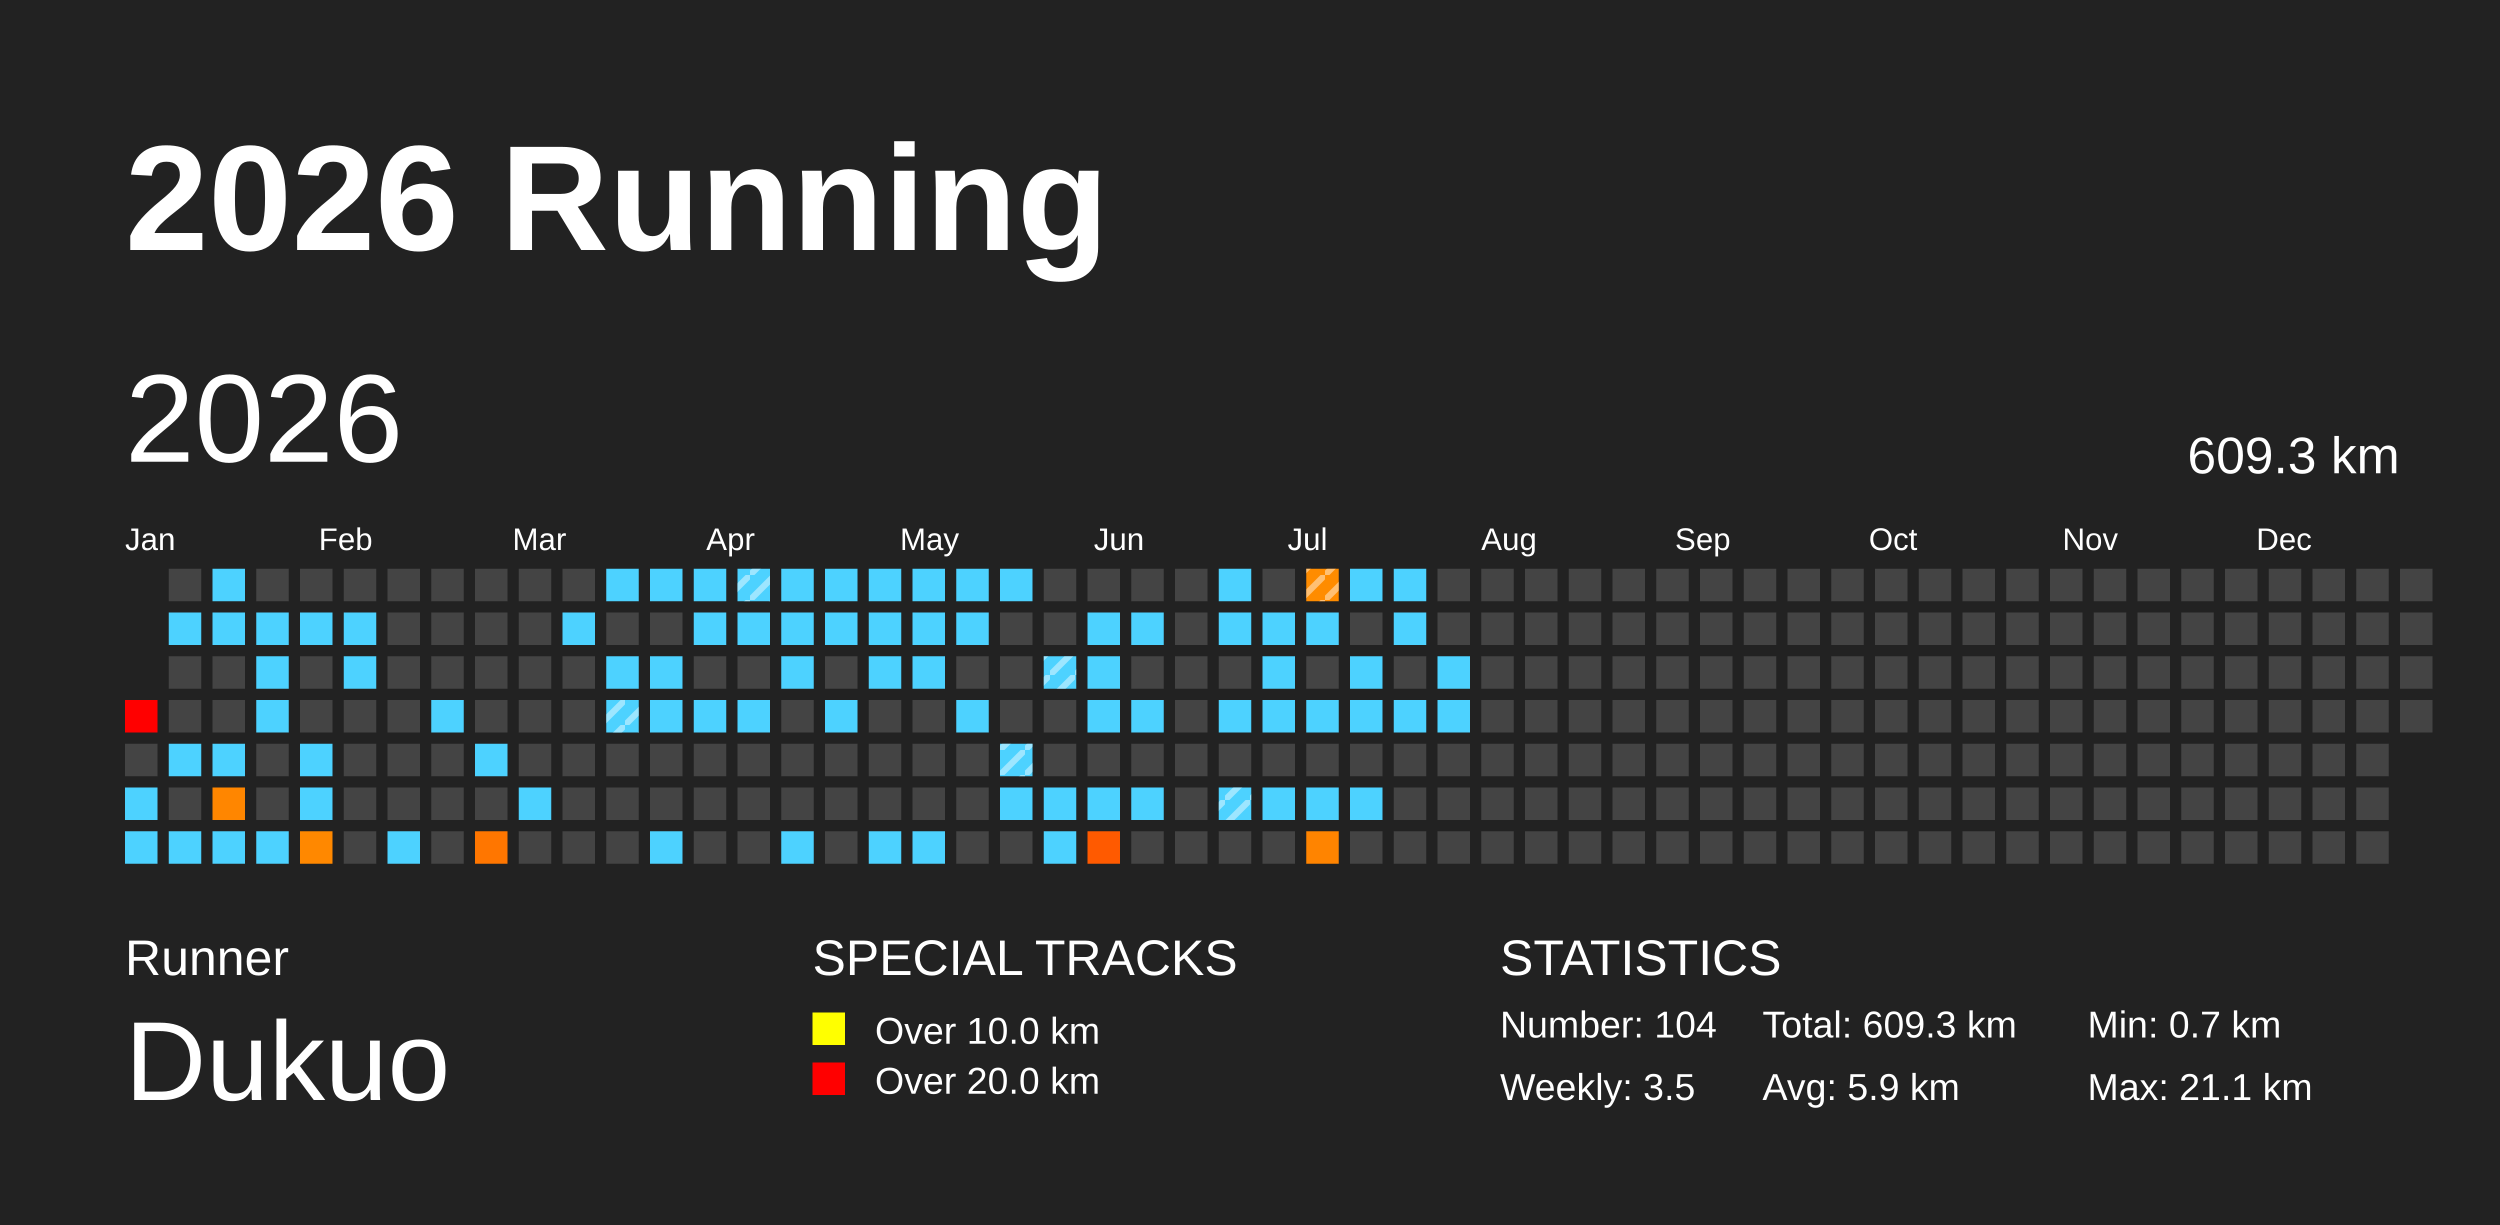
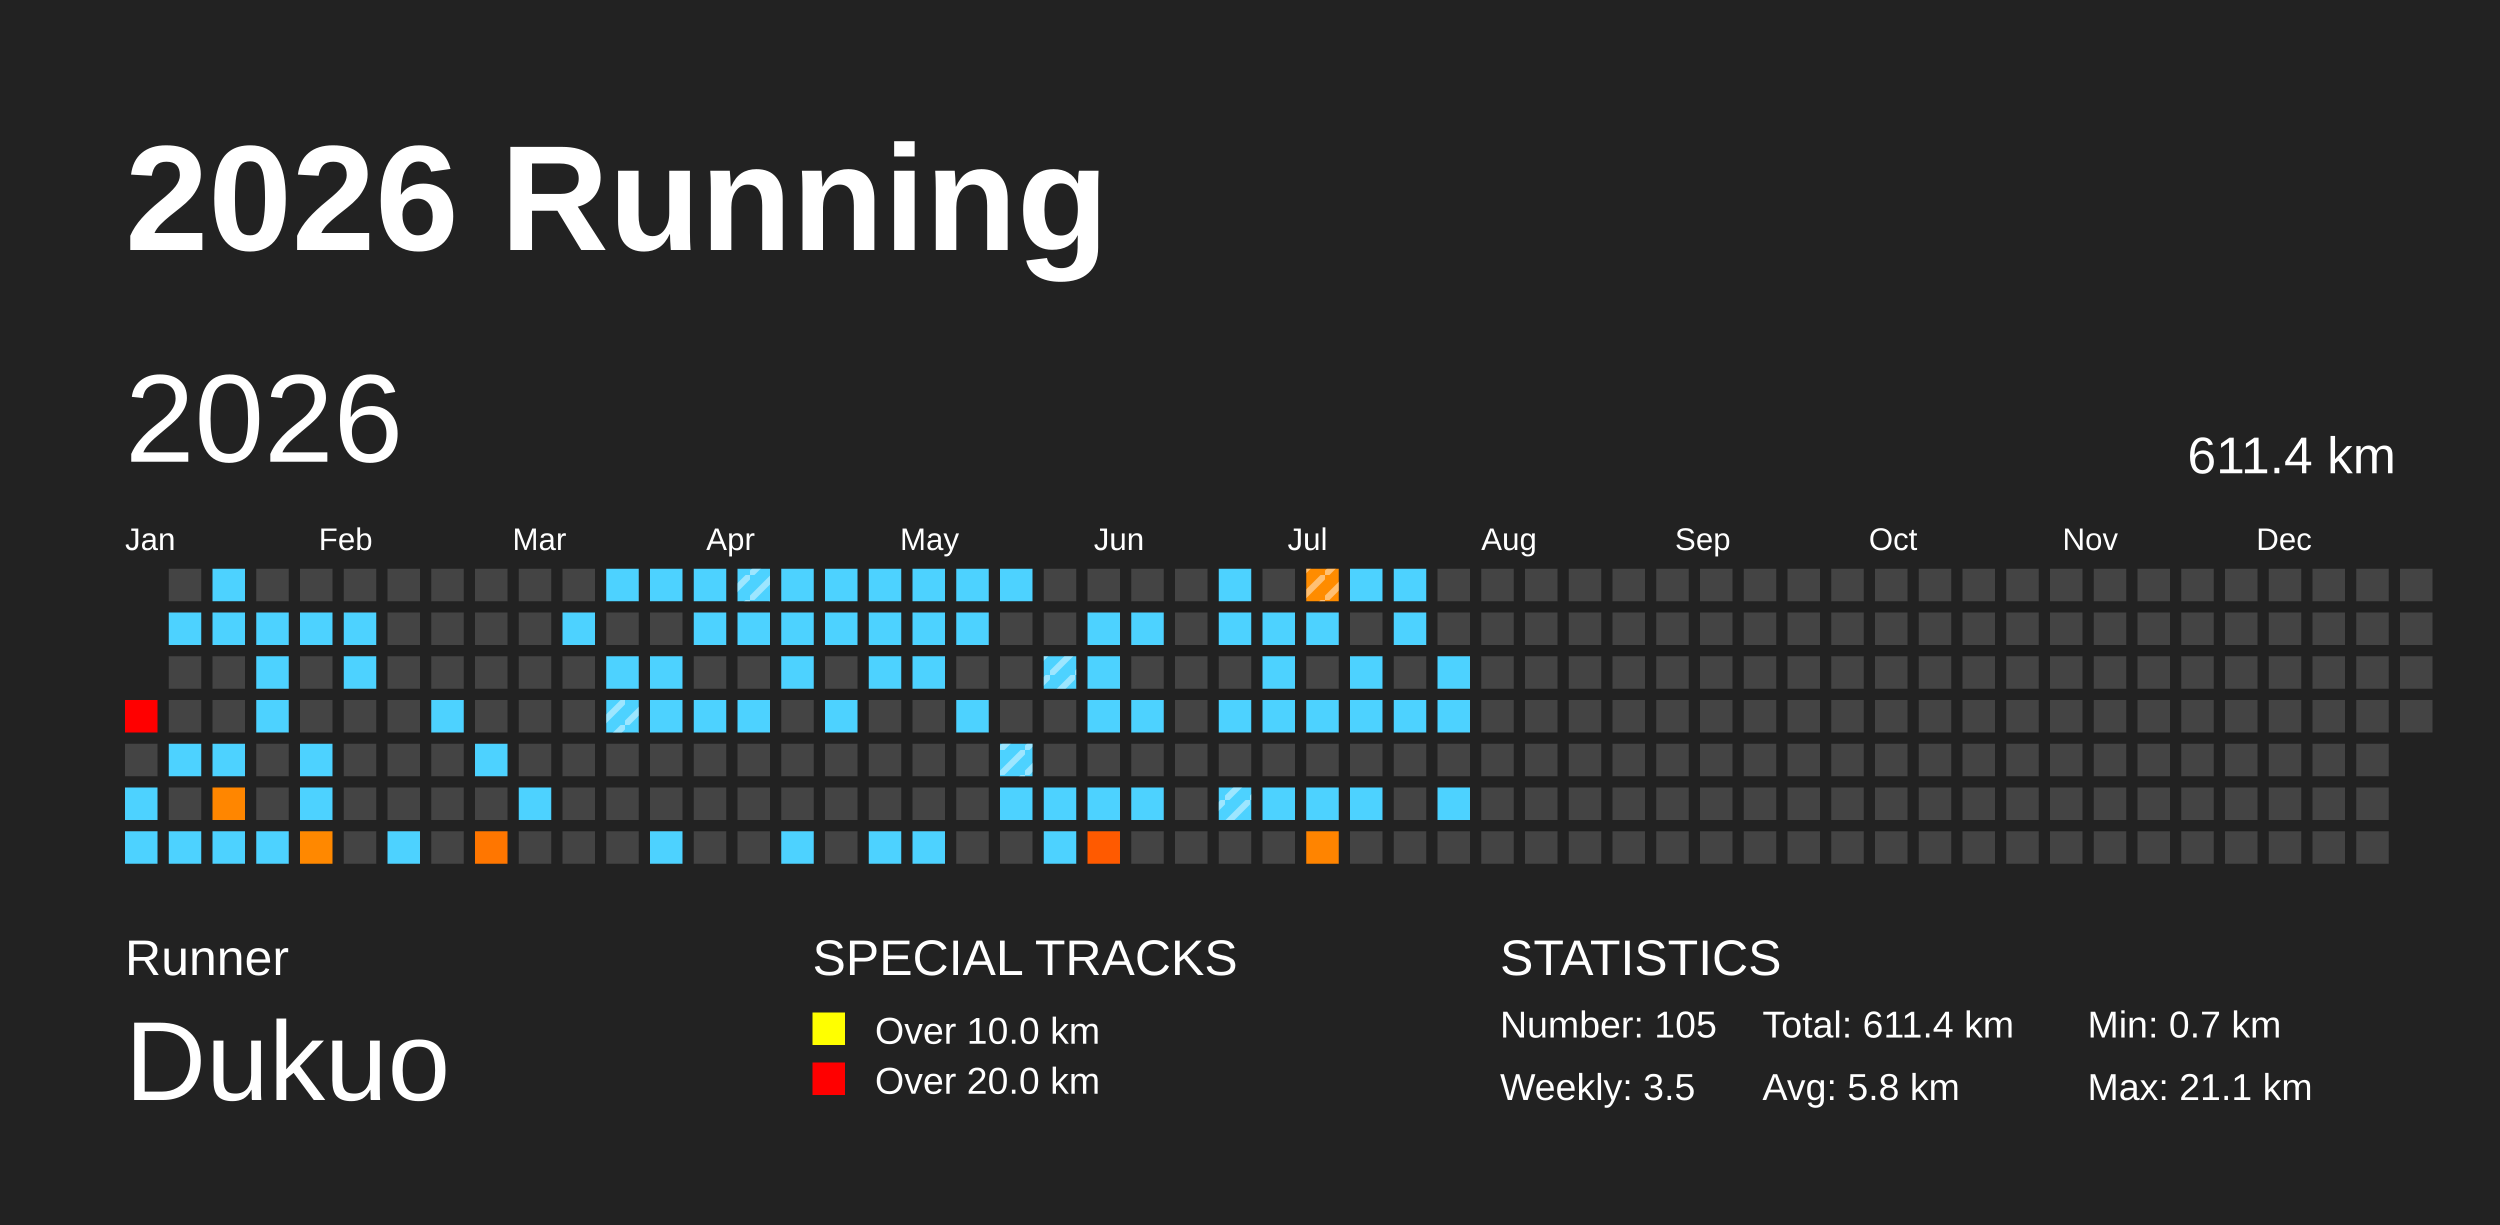
<svg xmlns="http://www.w3.org/2000/svg" baseProfile="full" height="98mm" version="1.1" viewBox="0,0,200,98" width="200mm">
  <defs>
    <pattern height="2" id="indoor-stripe" patternUnits="userSpaceOnUse" width="2">
      <line stroke="white" stroke-opacity="0.45" stroke-width="0.5" x1="0" x2="2" y1="2" y2="0" />
    </pattern>
  </defs>
  <rect fill="#222222" height="98" width="200" x="0" y="0" />
  <text fill="#FFFFFF" style="font-size:12px; font-family:Arial; font-weight:bold;" x="10" y="20">2026 Running</text>
  <text fill="#FFFFFF" style="font-size:4px; font-family:Arial" x="10" y="78">Runner</text>
  <text fill="#FFFFFF" style="font-size:9px; font-family:Arial" x="10" y="88">Dukuo</text>
  <text fill="#FFFFFF" style="font-size:4px; font-family:Arial" x="65" y="78">SPECIAL TRACKS</text>
  <rect fill="yellow" height="2.6" width="2.6" x="65" y="81" />
  <text fill="#FFFFFF" style="font-size:3px; font-family:Arial" x="70" y="83.5">Over 10.0 km</text>
  <rect fill="red" height="2.6" width="2.6" x="65" y="85" />
  <text fill="#FFFFFF" style="font-size:3px; font-family:Arial" x="70" y="87.5">Over 20.0 km</text>
  <text fill="#FFFFFF" style="font-size:4px; font-family:Arial" x="120" y="78">STATISTICS</text>
-   <text fill="#FFFFFF" style="font-size:3px; font-family:Arial" x="120" y="83">Number: 104</text>
+   <text fill="#FFFFFF" style="font-size:3px; font-family:Arial" x="120" y="83">Number: 105</text>
  <text fill="#FFFFFF" style="font-size:3px; font-family:Arial" x="120" y="88">Weekly: 3.5</text>
-   <text fill="#FFFFFF" style="font-size:3px; font-family:Arial" x="141" y="83">Total: 609.3 km</text>
-   <text fill="#FFFFFF" style="font-size:3px; font-family:Arial" x="141" y="88">Avg: 5.9 km</text>
+   <text fill="#FFFFFF" style="font-size:3px; font-family:Arial" x="141" y="83">Total: 611.4 km</text>
+   <text fill="#FFFFFF" style="font-size:3px; font-family:Arial" x="141" y="88">Avg: 5.8 km</text>
  <text fill="#FFFFFF" style="font-size:3px; font-family:Arial" x="167" y="83">Min: 0.7 km</text>
  <text fill="#FFFFFF" style="font-size:3px; font-family:Arial" x="167" y="88">Max: 21.1 km</text>
  <text dominant-baseline="hanging" fill="#FFFFFF" style="font-size:10.0px; font-family:Arial;" x="10" y="30">2026</text>
-   <text dominant-baseline="hanging" fill="#FFFFFF" style="font-size:4.125px; font-family:Arial;" x="175" y="35">609.3 km</text>
+   <text dominant-baseline="hanging" fill="#FFFFFF" style="font-size:4.125px; font-family:Arial;" x="175" y="35">611.4 km</text>
  <text fill="#FFFFFF" style="font-size:2.5px; font-family:Arial" x="10.0" y="44">Jan</text>
  <text fill="#FFFFFF" style="font-size:2.5px; font-family:Arial" x="25.5" y="44">Feb</text>
  <text fill="#FFFFFF" style="font-size:2.5px; font-family:Arial" x="41.0" y="44">Mar</text>
  <text fill="#FFFFFF" style="font-size:2.5px; font-family:Arial" x="56.5" y="44">Apr</text>
  <text fill="#FFFFFF" style="font-size:2.5px; font-family:Arial" x="72.0" y="44">May</text>
  <text fill="#FFFFFF" style="font-size:2.5px; font-family:Arial" x="87.5" y="44">Jun</text>
  <text fill="#FFFFFF" style="font-size:2.5px; font-family:Arial" x="103.0" y="44">Jul</text>
  <text fill="#FFFFFF" style="font-size:2.5px; font-family:Arial" x="118.5" y="44">Aug</text>
  <text fill="#FFFFFF" style="font-size:2.5px; font-family:Arial" x="134.0" y="44">Sep</text>
  <text fill="#FFFFFF" style="font-size:2.5px; font-family:Arial" x="149.5" y="44">Oct</text>
  <text fill="#FFFFFF" style="font-size:2.5px; font-family:Arial" x="165.0" y="44">Nov</text>
  <text fill="#FFFFFF" style="font-size:2.5px; font-family:Arial" x="180.5" y="44">Dec</text>
  <rect fill="red" height="2.6" width="2.6" x="10.0" y="56.0" />
  <rect fill="#444444" height="2.6" width="2.6" x="10.0" y="59.5" />
  <rect fill="#4dd2ff" height="2.6" width="2.6" x="10.0" y="63.0" />
  <rect fill="#4dd2ff" height="2.6" width="2.6" x="10.0" y="66.5" />
  <rect fill="#444444" height="2.6" width="2.6" x="13.5" y="45.5" />
  <rect fill="#4dd2ff" height="2.6" width="2.6" x="13.5" y="49.0" />
  <rect fill="#444444" height="2.6" width="2.6" x="13.5" y="52.5" />
  <rect fill="#444444" height="2.6" width="2.6" x="13.5" y="56.0" />
  <rect fill="#4dd2ff" height="2.6" width="2.6" x="13.5" y="59.5" />
  <rect fill="#444444" height="2.6" width="2.6" x="13.5" y="63.0" />
  <rect fill="#4dd2ff" height="2.6" width="2.6" x="13.5" y="66.5" />
  <rect fill="#4dd2ff" height="2.6" width="2.6" x="17.0" y="45.5" />
  <rect fill="#4dd2ff" height="2.6" width="2.6" x="17.0" y="49.0" />
  <rect fill="#444444" height="2.6" width="2.6" x="17.0" y="52.5" />
  <rect fill="#444444" height="2.6" width="2.6" x="17.0" y="56.0" />
  <rect fill="#4dd2ff" height="2.6" width="2.6" x="17.0" y="59.5" />
  <rect fill="#ff8600" height="2.6" width="2.6" x="17.0" y="63.0" />
  <rect fill="#4dd2ff" height="2.6" width="2.6" x="17.0" y="66.5" />
  <rect fill="#444444" height="2.6" width="2.6" x="20.5" y="45.5" />
  <rect fill="#4dd2ff" height="2.6" width="2.6" x="20.5" y="49.0" />
  <rect fill="#4dd2ff" height="2.6" width="2.6" x="20.5" y="52.5" />
  <rect fill="#4dd2ff" height="2.6" width="2.6" x="20.5" y="56.0" />
  <rect fill="#444444" height="2.6" width="2.6" x="20.5" y="59.5" />
  <rect fill="#444444" height="2.6" width="2.6" x="20.5" y="63.0" />
  <rect fill="#4dd2ff" height="2.6" width="2.6" x="20.5" y="66.5" />
  <rect fill="#444444" height="2.6" width="2.6" x="24.0" y="45.5" />
  <rect fill="#4dd2ff" height="2.6" width="2.6" x="24.0" y="49.0" />
  <rect fill="#444444" height="2.6" width="2.6" x="24.0" y="52.5" />
  <rect fill="#444444" height="2.6" width="2.6" x="24.0" y="56.0" />
  <rect fill="#4dd2ff" height="2.6" width="2.6" x="24.0" y="59.5" />
  <rect fill="#4dd2ff" height="2.6" width="2.6" x="24.0" y="63.0" />
  <rect fill="#ff8800" height="2.6" width="2.6" x="24.0" y="66.5" />
  <rect fill="#444444" height="2.6" width="2.6" x="27.5" y="45.5" />
  <rect fill="#4dd2ff" height="2.6" width="2.6" x="27.5" y="49.0" />
  <rect fill="#4dd2ff" height="2.6" width="2.6" x="27.5" y="52.5" />
  <rect fill="#444444" height="2.6" width="2.6" x="27.5" y="56.0" />
  <rect fill="#444444" height="2.6" width="2.6" x="27.5" y="59.5" />
  <rect fill="#444444" height="2.6" width="2.6" x="27.5" y="63.0" />
  <rect fill="#444444" height="2.6" width="2.6" x="27.5" y="66.5" />
  <rect fill="#444444" height="2.6" width="2.6" x="31.0" y="45.5" />
  <rect fill="#444444" height="2.6" width="2.6" x="31.0" y="49.0" />
  <rect fill="#444444" height="2.6" width="2.6" x="31.0" y="52.5" />
  <rect fill="#444444" height="2.6" width="2.6" x="31.0" y="56.0" />
  <rect fill="#444444" height="2.6" width="2.6" x="31.0" y="59.5" />
  <rect fill="#444444" height="2.6" width="2.6" x="31.0" y="63.0" />
  <rect fill="#4dd2ff" height="2.6" width="2.6" x="31.0" y="66.5" />
  <rect fill="#444444" height="2.6" width="2.6" x="34.5" y="45.5" />
  <rect fill="#444444" height="2.6" width="2.6" x="34.5" y="49.0" />
  <rect fill="#444444" height="2.6" width="2.6" x="34.5" y="52.5" />
  <rect fill="#4dd2ff" height="2.6" width="2.6" x="34.5" y="56.0" />
  <rect fill="#444444" height="2.6" width="2.6" x="34.5" y="59.5" />
  <rect fill="#444444" height="2.6" width="2.6" x="34.5" y="63.0" />
  <rect fill="#444444" height="2.6" width="2.6" x="34.5" y="66.5" />
  <rect fill="#444444" height="2.6" width="2.6" x="38.0" y="45.5" />
  <rect fill="#444444" height="2.6" width="2.6" x="38.0" y="49.0" />
  <rect fill="#444444" height="2.6" width="2.6" x="38.0" y="52.5" />
  <rect fill="#444444" height="2.6" width="2.6" x="38.0" y="56.0" />
  <rect fill="#4dd2ff" height="2.6" width="2.6" x="38.0" y="59.5" />
  <rect fill="#444444" height="2.6" width="2.6" x="38.0" y="63.0" />
  <rect fill="#ff7600" height="2.6" width="2.6" x="38.0" y="66.5" />
  <rect fill="#444444" height="2.6" width="2.6" x="41.5" y="45.5" />
  <rect fill="#444444" height="2.6" width="2.6" x="41.5" y="49.0" />
  <rect fill="#444444" height="2.6" width="2.6" x="41.5" y="52.5" />
  <rect fill="#444444" height="2.6" width="2.6" x="41.5" y="56.0" />
  <rect fill="#444444" height="2.6" width="2.6" x="41.5" y="59.5" />
  <rect fill="#4dd2ff" height="2.6" width="2.6" x="41.5" y="63.0" />
  <rect fill="#444444" height="2.6" width="2.6" x="41.5" y="66.5" />
  <rect fill="#444444" height="2.6" width="2.6" x="45.0" y="45.5" />
  <rect fill="#4dd2ff" height="2.6" width="2.6" x="45.0" y="49.0" />
  <rect fill="#444444" height="2.6" width="2.6" x="45.0" y="52.5" />
  <rect fill="#444444" height="2.6" width="2.6" x="45.0" y="56.0" />
  <rect fill="#444444" height="2.6" width="2.6" x="45.0" y="59.5" />
  <rect fill="#444444" height="2.6" width="2.6" x="45.0" y="63.0" />
  <rect fill="#444444" height="2.6" width="2.6" x="45.0" y="66.5" />
  <rect fill="#4dd2ff" height="2.6" width="2.6" x="48.5" y="45.5" />
  <rect fill="#444444" height="2.6" width="2.6" x="48.5" y="49.0" />
  <rect fill="#4dd2ff" height="2.6" width="2.6" x="48.5" y="52.5" />
  <rect fill="#4dd2ff" height="2.6" width="2.6" x="48.5" y="56.0" />
  <rect fill="url(#indoor-stripe)" height="2.6" style="pointer-events: none;" width="2.6" x="48.5" y="56.0" />
  <rect fill="#444444" height="2.6" width="2.6" x="48.5" y="59.5" />
  <rect fill="#444444" height="2.6" width="2.6" x="48.5" y="63.0" />
  <rect fill="#444444" height="2.6" width="2.6" x="48.5" y="66.5" />
  <rect fill="#4dd2ff" height="2.6" width="2.6" x="52.0" y="45.5" />
  <rect fill="#444444" height="2.6" width="2.6" x="52.0" y="49.0" />
  <rect fill="#4dd2ff" height="2.6" width="2.6" x="52.0" y="52.5" />
  <rect fill="#4dd2ff" height="2.6" width="2.6" x="52.0" y="56.0" />
  <rect fill="#444444" height="2.6" width="2.6" x="52.0" y="59.5" />
  <rect fill="#444444" height="2.6" width="2.6" x="52.0" y="63.0" />
  <rect fill="#4dd2ff" height="2.6" width="2.6" x="52.0" y="66.5" />
  <rect fill="#4dd2ff" height="2.6" width="2.6" x="55.5" y="45.5" />
  <rect fill="#4dd2ff" height="2.6" width="2.6" x="55.5" y="49.0" />
  <rect fill="#444444" height="2.6" width="2.6" x="55.5" y="52.5" />
  <rect fill="#4dd2ff" height="2.6" width="2.6" x="55.5" y="56.0" />
  <rect fill="#444444" height="2.6" width="2.6" x="55.5" y="59.5" />
  <rect fill="#444444" height="2.6" width="2.6" x="55.5" y="63.0" />
  <rect fill="#444444" height="2.6" width="2.6" x="55.5" y="66.5" />
  <rect fill="#4dd2ff" height="2.6" width="2.6" x="59.0" y="45.5" />
  <rect fill="url(#indoor-stripe)" height="2.6" style="pointer-events: none;" width="2.6" x="59.0" y="45.5" />
  <rect fill="#4dd2ff" height="2.6" width="2.6" x="59.0" y="49.0" />
  <rect fill="#444444" height="2.6" width="2.6" x="59.0" y="52.5" />
  <rect fill="#4dd2ff" height="2.6" width="2.6" x="59.0" y="56.0" />
  <rect fill="#444444" height="2.6" width="2.6" x="59.0" y="59.5" />
  <rect fill="#444444" height="2.6" width="2.6" x="59.0" y="63.0" />
  <rect fill="#444444" height="2.6" width="2.6" x="59.0" y="66.5" />
  <rect fill="#4dd2ff" height="2.6" width="2.6" x="62.5" y="45.5" />
  <rect fill="#4dd2ff" height="2.6" width="2.6" x="62.5" y="49.0" />
  <rect fill="#4dd2ff" height="2.6" width="2.6" x="62.5" y="52.5" />
  <rect fill="#444444" height="2.6" width="2.6" x="62.5" y="56.0" />
  <rect fill="#444444" height="2.6" width="2.6" x="62.5" y="59.5" />
  <rect fill="#444444" height="2.6" width="2.6" x="62.5" y="63.0" />
  <rect fill="#4dd2ff" height="2.6" width="2.6" x="62.5" y="66.5" />
  <rect fill="#4dd2ff" height="2.6" width="2.6" x="66.0" y="45.5" />
  <rect fill="#4dd2ff" height="2.6" width="2.6" x="66.0" y="49.0" />
  <rect fill="#444444" height="2.6" width="2.6" x="66.0" y="52.5" />
  <rect fill="#4dd2ff" height="2.6" width="2.6" x="66.0" y="56.0" />
  <rect fill="#444444" height="2.6" width="2.6" x="66.0" y="59.5" />
  <rect fill="#444444" height="2.6" width="2.6" x="66.0" y="63.0" />
  <rect fill="#444444" height="2.6" width="2.6" x="66.0" y="66.5" />
  <rect fill="#4dd2ff" height="2.6" width="2.6" x="69.5" y="45.5" />
  <rect fill="#4dd2ff" height="2.6" width="2.6" x="69.5" y="49.0" />
  <rect fill="#4dd2ff" height="2.6" width="2.6" x="69.5" y="52.5" />
  <rect fill="#444444" height="2.6" width="2.6" x="69.5" y="56.0" />
  <rect fill="#444444" height="2.6" width="2.6" x="69.5" y="59.5" />
  <rect fill="#444444" height="2.6" width="2.6" x="69.5" y="63.0" />
  <rect fill="#4dd2ff" height="2.6" width="2.6" x="69.5" y="66.5" />
  <rect fill="#4dd2ff" height="2.6" width="2.6" x="73.0" y="45.5" />
  <rect fill="#4dd2ff" height="2.6" width="2.6" x="73.0" y="49.0" />
  <rect fill="#4dd2ff" height="2.6" width="2.6" x="73.0" y="52.5" />
  <rect fill="#444444" height="2.6" width="2.6" x="73.0" y="56.0" />
  <rect fill="#444444" height="2.6" width="2.6" x="73.0" y="59.5" />
  <rect fill="#444444" height="2.6" width="2.6" x="73.0" y="63.0" />
  <rect fill="#4dd2ff" height="2.6" width="2.6" x="73.0" y="66.5" />
  <rect fill="#4dd2ff" height="2.6" width="2.6" x="76.5" y="45.5" />
  <rect fill="#4dd2ff" height="2.6" width="2.6" x="76.5" y="49.0" />
  <rect fill="#444444" height="2.6" width="2.6" x="76.5" y="52.5" />
  <rect fill="#4dd2ff" height="2.6" width="2.6" x="76.5" y="56.0" />
  <rect fill="#444444" height="2.6" width="2.6" x="76.5" y="59.5" />
  <rect fill="#444444" height="2.6" width="2.6" x="76.5" y="63.0" />
  <rect fill="#444444" height="2.6" width="2.6" x="76.5" y="66.5" />
  <rect fill="#4dd2ff" height="2.6" width="2.6" x="80.0" y="45.5" />
  <rect fill="#444444" height="2.6" width="2.6" x="80.0" y="49.0" />
  <rect fill="#444444" height="2.6" width="2.6" x="80.0" y="52.5" />
  <rect fill="#444444" height="2.6" width="2.6" x="80.0" y="56.0" />
  <rect fill="#4dd2ff" height="2.6" width="2.6" x="80.0" y="59.5" />
  <rect fill="url(#indoor-stripe)" height="2.6" style="pointer-events: none;" width="2.6" x="80.0" y="59.5" />
  <rect fill="#4dd2ff" height="2.6" width="2.6" x="80.0" y="63.0" />
  <rect fill="#444444" height="2.6" width="2.6" x="80.0" y="66.5" />
  <rect fill="#444444" height="2.6" width="2.6" x="83.5" y="45.5" />
  <rect fill="#444444" height="2.6" width="2.6" x="83.5" y="49.0" />
  <rect fill="#4dd2ff" height="2.6" width="2.6" x="83.5" y="52.5" />
  <rect fill="url(#indoor-stripe)" height="2.6" style="pointer-events: none;" width="2.6" x="83.5" y="52.5" />
  <rect fill="#444444" height="2.6" width="2.6" x="83.5" y="56.0" />
  <rect fill="#444444" height="2.6" width="2.6" x="83.5" y="59.5" />
  <rect fill="#4dd2ff" height="2.6" width="2.6" x="83.5" y="63.0" />
  <rect fill="#4dd2ff" height="2.6" width="2.6" x="83.5" y="66.5" />
  <rect fill="#444444" height="2.6" width="2.6" x="87.0" y="45.5" />
  <rect fill="#4dd2ff" height="2.6" width="2.6" x="87.0" y="49.0" />
  <rect fill="#4dd2ff" height="2.6" width="2.6" x="87.0" y="52.5" />
  <rect fill="#4dd2ff" height="2.6" width="2.6" x="87.0" y="56.0" />
  <rect fill="#444444" height="2.6" width="2.6" x="87.0" y="59.5" />
  <rect fill="#4dd2ff" height="2.6" width="2.6" x="87.0" y="63.0" />
  <rect fill="#ff5a00" height="2.6" width="2.6" x="87.0" y="66.5" />
  <rect fill="#444444" height="2.6" width="2.6" x="90.5" y="45.5" />
  <rect fill="#4dd2ff" height="2.6" width="2.6" x="90.5" y="49.0" />
  <rect fill="#444444" height="2.6" width="2.6" x="90.5" y="52.5" />
  <rect fill="#4dd2ff" height="2.6" width="2.6" x="90.5" y="56.0" />
  <rect fill="#444444" height="2.6" width="2.6" x="90.5" y="59.5" />
  <rect fill="#4dd2ff" height="2.6" width="2.6" x="90.5" y="63.0" />
  <rect fill="#444444" height="2.6" width="2.6" x="90.5" y="66.5" />
  <rect fill="#444444" height="2.6" width="2.6" x="94.0" y="45.5" />
  <rect fill="#444444" height="2.6" width="2.6" x="94.0" y="49.0" />
  <rect fill="#444444" height="2.6" width="2.6" x="94.0" y="52.5" />
  <rect fill="#444444" height="2.6" width="2.6" x="94.0" y="56.0" />
  <rect fill="#444444" height="2.6" width="2.6" x="94.0" y="59.5" />
  <rect fill="#444444" height="2.6" width="2.6" x="94.0" y="63.0" />
  <rect fill="#444444" height="2.6" width="2.6" x="94.0" y="66.5" />
  <rect fill="#4dd2ff" height="2.6" width="2.6" x="97.5" y="45.5" />
  <rect fill="#4dd2ff" height="2.6" width="2.6" x="97.5" y="49.0" />
  <rect fill="#444444" height="2.6" width="2.6" x="97.5" y="52.5" />
  <rect fill="#4dd2ff" height="2.6" width="2.6" x="97.5" y="56.0" />
  <rect fill="#444444" height="2.6" width="2.6" x="97.5" y="59.5" />
  <rect fill="#4dd2ff" height="2.6" width="2.6" x="97.5" y="63.0" />
  <rect fill="url(#indoor-stripe)" height="2.6" style="pointer-events: none;" width="2.6" x="97.5" y="63.0" />
  <rect fill="#444444" height="2.6" width="2.6" x="97.5" y="66.5" />
  <rect fill="#444444" height="2.6" width="2.6" x="101.0" y="45.5" />
  <rect fill="#4dd2ff" height="2.6" width="2.6" x="101.0" y="49.0" />
  <rect fill="#4dd2ff" height="2.6" width="2.6" x="101.0" y="52.5" />
  <rect fill="#4dd2ff" height="2.6" width="2.6" x="101.0" y="56.0" />
  <rect fill="#444444" height="2.6" width="2.6" x="101.0" y="59.5" />
  <rect fill="#4dd2ff" height="2.6" width="2.6" x="101.0" y="63.0" />
  <rect fill="#444444" height="2.6" width="2.6" x="101.0" y="66.5" />
  <rect fill="#ff8c00" height="2.6" width="2.6" x="104.5" y="45.5" />
  <rect fill="url(#indoor-stripe)" height="2.6" style="pointer-events: none;" width="2.6" x="104.5" y="45.5" />
  <rect fill="#4dd2ff" height="2.6" width="2.6" x="104.5" y="49.0" />
  <rect fill="#444444" height="2.6" width="2.6" x="104.5" y="52.5" />
  <rect fill="#4dd2ff" height="2.6" width="2.6" x="104.5" y="56.0" />
  <rect fill="#444444" height="2.6" width="2.6" x="104.5" y="59.5" />
  <rect fill="#4dd2ff" height="2.6" width="2.6" x="104.5" y="63.0" />
  <rect fill="#ff8400" height="2.6" width="2.6" x="104.5" y="66.5" />
  <rect fill="#4dd2ff" height="2.6" width="2.6" x="108.0" y="45.5" />
  <rect fill="#444444" height="2.6" width="2.6" x="108.0" y="49.0" />
  <rect fill="#4dd2ff" height="2.6" width="2.6" x="108.0" y="52.5" />
  <rect fill="#4dd2ff" height="2.6" width="2.6" x="108.0" y="56.0" />
  <rect fill="#444444" height="2.6" width="2.6" x="108.0" y="59.5" />
  <rect fill="#4dd2ff" height="2.6" width="2.6" x="108.0" y="63.0" />
  <rect fill="#444444" height="2.6" width="2.6" x="108.0" y="66.5" />
  <rect fill="#4dd2ff" height="2.6" width="2.6" x="111.5" y="45.5" />
  <rect fill="#4dd2ff" height="2.6" width="2.6" x="111.5" y="49.0" />
  <rect fill="#444444" height="2.6" width="2.6" x="111.5" y="52.5" />
  <rect fill="#4dd2ff" height="2.6" width="2.6" x="111.5" y="56.0" />
  <rect fill="#444444" height="2.6" width="2.6" x="111.5" y="59.5" />
  <rect fill="#444444" height="2.6" width="2.6" x="111.5" y="63.0" />
  <rect fill="#444444" height="2.6" width="2.6" x="111.5" y="66.5" />
  <rect fill="#444444" height="2.6" width="2.6" x="115.0" y="45.5" />
  <rect fill="#444444" height="2.6" width="2.6" x="115.0" y="49.0" />
  <rect fill="#4dd2ff" height="2.6" width="2.6" x="115.0" y="52.5" />
  <rect fill="#4dd2ff" height="2.6" width="2.6" x="115.0" y="56.0" />
  <rect fill="#444444" height="2.6" width="2.6" x="115.0" y="59.5" />
-   <rect fill="#444444" height="2.6" width="2.6" x="115.0" y="63.0" />
+   <rect fill="#4dd2ff" height="2.6" width="2.6" x="115.0" y="63.0" />
  <rect fill="#444444" height="2.6" width="2.6" x="115.0" y="66.5" />
  <rect fill="#444444" height="2.6" width="2.6" x="118.5" y="45.5" />
  <rect fill="#444444" height="2.6" width="2.6" x="118.5" y="49.0" />
  <rect fill="#444444" height="2.6" width="2.6" x="118.5" y="52.5" />
  <rect fill="#444444" height="2.6" width="2.6" x="118.5" y="56.0" />
  <rect fill="#444444" height="2.6" width="2.6" x="118.5" y="59.5" />
  <rect fill="#444444" height="2.6" width="2.6" x="118.5" y="63.0" />
  <rect fill="#444444" height="2.6" width="2.6" x="118.5" y="66.5" />
  <rect fill="#444444" height="2.6" width="2.6" x="122.0" y="45.5" />
  <rect fill="#444444" height="2.6" width="2.6" x="122.0" y="49.0" />
  <rect fill="#444444" height="2.6" width="2.6" x="122.0" y="52.5" />
  <rect fill="#444444" height="2.6" width="2.6" x="122.0" y="56.0" />
  <rect fill="#444444" height="2.6" width="2.6" x="122.0" y="59.5" />
  <rect fill="#444444" height="2.6" width="2.6" x="122.0" y="63.0" />
  <rect fill="#444444" height="2.6" width="2.6" x="122.0" y="66.5" />
  <rect fill="#444444" height="2.6" width="2.6" x="125.5" y="45.5" />
  <rect fill="#444444" height="2.6" width="2.6" x="125.5" y="49.0" />
  <rect fill="#444444" height="2.6" width="2.6" x="125.5" y="52.5" />
  <rect fill="#444444" height="2.6" width="2.6" x="125.5" y="56.0" />
  <rect fill="#444444" height="2.6" width="2.6" x="125.5" y="59.5" />
  <rect fill="#444444" height="2.6" width="2.6" x="125.5" y="63.0" />
  <rect fill="#444444" height="2.6" width="2.6" x="125.5" y="66.5" />
  <rect fill="#444444" height="2.6" width="2.6" x="129.0" y="45.5" />
  <rect fill="#444444" height="2.6" width="2.6" x="129.0" y="49.0" />
  <rect fill="#444444" height="2.6" width="2.6" x="129.0" y="52.5" />
  <rect fill="#444444" height="2.6" width="2.6" x="129.0" y="56.0" />
  <rect fill="#444444" height="2.6" width="2.6" x="129.0" y="59.5" />
  <rect fill="#444444" height="2.6" width="2.6" x="129.0" y="63.0" />
  <rect fill="#444444" height="2.6" width="2.6" x="129.0" y="66.5" />
  <rect fill="#444444" height="2.6" width="2.6" x="132.5" y="45.5" />
  <rect fill="#444444" height="2.6" width="2.6" x="132.5" y="49.0" />
  <rect fill="#444444" height="2.6" width="2.6" x="132.5" y="52.5" />
  <rect fill="#444444" height="2.6" width="2.6" x="132.5" y="56.0" />
  <rect fill="#444444" height="2.6" width="2.6" x="132.5" y="59.5" />
  <rect fill="#444444" height="2.6" width="2.6" x="132.5" y="63.0" />
  <rect fill="#444444" height="2.6" width="2.6" x="132.5" y="66.5" />
  <rect fill="#444444" height="2.6" width="2.6" x="136.0" y="45.5" />
  <rect fill="#444444" height="2.6" width="2.6" x="136.0" y="49.0" />
  <rect fill="#444444" height="2.6" width="2.6" x="136.0" y="52.5" />
  <rect fill="#444444" height="2.6" width="2.6" x="136.0" y="56.0" />
  <rect fill="#444444" height="2.6" width="2.6" x="136.0" y="59.5" />
  <rect fill="#444444" height="2.6" width="2.6" x="136.0" y="63.0" />
  <rect fill="#444444" height="2.6" width="2.6" x="136.0" y="66.5" />
  <rect fill="#444444" height="2.6" width="2.6" x="139.5" y="45.5" />
  <rect fill="#444444" height="2.6" width="2.6" x="139.5" y="49.0" />
  <rect fill="#444444" height="2.6" width="2.6" x="139.5" y="52.5" />
  <rect fill="#444444" height="2.6" width="2.6" x="139.5" y="56.0" />
  <rect fill="#444444" height="2.6" width="2.6" x="139.5" y="59.5" />
  <rect fill="#444444" height="2.6" width="2.6" x="139.5" y="63.0" />
  <rect fill="#444444" height="2.6" width="2.6" x="139.5" y="66.5" />
  <rect fill="#444444" height="2.6" width="2.6" x="143.0" y="45.5" />
  <rect fill="#444444" height="2.6" width="2.6" x="143.0" y="49.0" />
  <rect fill="#444444" height="2.6" width="2.6" x="143.0" y="52.5" />
  <rect fill="#444444" height="2.6" width="2.6" x="143.0" y="56.0" />
  <rect fill="#444444" height="2.6" width="2.6" x="143.0" y="59.5" />
  <rect fill="#444444" height="2.6" width="2.6" x="143.0" y="63.0" />
  <rect fill="#444444" height="2.6" width="2.6" x="143.0" y="66.5" />
  <rect fill="#444444" height="2.6" width="2.6" x="146.5" y="45.5" />
  <rect fill="#444444" height="2.6" width="2.6" x="146.5" y="49.0" />
  <rect fill="#444444" height="2.6" width="2.6" x="146.5" y="52.5" />
  <rect fill="#444444" height="2.6" width="2.6" x="146.5" y="56.0" />
  <rect fill="#444444" height="2.6" width="2.6" x="146.5" y="59.5" />
  <rect fill="#444444" height="2.6" width="2.6" x="146.5" y="63.0" />
  <rect fill="#444444" height="2.6" width="2.6" x="146.5" y="66.5" />
  <rect fill="#444444" height="2.6" width="2.6" x="150.0" y="45.5" />
  <rect fill="#444444" height="2.6" width="2.6" x="150.0" y="49.0" />
  <rect fill="#444444" height="2.6" width="2.6" x="150.0" y="52.5" />
  <rect fill="#444444" height="2.6" width="2.6" x="150.0" y="56.0" />
  <rect fill="#444444" height="2.6" width="2.6" x="150.0" y="59.5" />
  <rect fill="#444444" height="2.6" width="2.6" x="150.0" y="63.0" />
  <rect fill="#444444" height="2.6" width="2.6" x="150.0" y="66.5" />
  <rect fill="#444444" height="2.6" width="2.6" x="153.5" y="45.5" />
  <rect fill="#444444" height="2.6" width="2.6" x="153.5" y="49.0" />
  <rect fill="#444444" height="2.6" width="2.6" x="153.5" y="52.5" />
  <rect fill="#444444" height="2.6" width="2.6" x="153.5" y="56.0" />
  <rect fill="#444444" height="2.6" width="2.6" x="153.5" y="59.5" />
  <rect fill="#444444" height="2.6" width="2.6" x="153.5" y="63.0" />
  <rect fill="#444444" height="2.6" width="2.6" x="153.5" y="66.5" />
  <rect fill="#444444" height="2.6" width="2.6" x="157.0" y="45.5" />
  <rect fill="#444444" height="2.6" width="2.6" x="157.0" y="49.0" />
  <rect fill="#444444" height="2.6" width="2.6" x="157.0" y="52.5" />
  <rect fill="#444444" height="2.6" width="2.6" x="157.0" y="56.0" />
  <rect fill="#444444" height="2.6" width="2.6" x="157.0" y="59.5" />
  <rect fill="#444444" height="2.6" width="2.6" x="157.0" y="63.0" />
  <rect fill="#444444" height="2.6" width="2.6" x="157.0" y="66.5" />
  <rect fill="#444444" height="2.6" width="2.6" x="160.5" y="45.5" />
  <rect fill="#444444" height="2.6" width="2.6" x="160.5" y="49.0" />
  <rect fill="#444444" height="2.6" width="2.6" x="160.5" y="52.5" />
  <rect fill="#444444" height="2.6" width="2.6" x="160.5" y="56.0" />
  <rect fill="#444444" height="2.6" width="2.6" x="160.5" y="59.5" />
  <rect fill="#444444" height="2.6" width="2.6" x="160.5" y="63.0" />
  <rect fill="#444444" height="2.6" width="2.6" x="160.5" y="66.5" />
  <rect fill="#444444" height="2.6" width="2.6" x="164.0" y="45.5" />
  <rect fill="#444444" height="2.6" width="2.6" x="164.0" y="49.0" />
  <rect fill="#444444" height="2.6" width="2.6" x="164.0" y="52.5" />
  <rect fill="#444444" height="2.6" width="2.6" x="164.0" y="56.0" />
  <rect fill="#444444" height="2.6" width="2.6" x="164.0" y="59.5" />
  <rect fill="#444444" height="2.6" width="2.6" x="164.0" y="63.0" />
  <rect fill="#444444" height="2.6" width="2.6" x="164.0" y="66.5" />
  <rect fill="#444444" height="2.6" width="2.6" x="167.5" y="45.5" />
  <rect fill="#444444" height="2.6" width="2.6" x="167.5" y="49.0" />
  <rect fill="#444444" height="2.6" width="2.6" x="167.5" y="52.5" />
  <rect fill="#444444" height="2.6" width="2.6" x="167.5" y="56.0" />
  <rect fill="#444444" height="2.6" width="2.6" x="167.5" y="59.5" />
  <rect fill="#444444" height="2.6" width="2.6" x="167.5" y="63.0" />
  <rect fill="#444444" height="2.6" width="2.6" x="167.5" y="66.5" />
  <rect fill="#444444" height="2.6" width="2.6" x="171.0" y="45.5" />
  <rect fill="#444444" height="2.6" width="2.6" x="171.0" y="49.0" />
  <rect fill="#444444" height="2.6" width="2.6" x="171.0" y="52.5" />
  <rect fill="#444444" height="2.6" width="2.6" x="171.0" y="56.0" />
  <rect fill="#444444" height="2.6" width="2.6" x="171.0" y="59.5" />
  <rect fill="#444444" height="2.6" width="2.6" x="171.0" y="63.0" />
  <rect fill="#444444" height="2.6" width="2.6" x="171.0" y="66.5" />
  <rect fill="#444444" height="2.6" width="2.6" x="174.5" y="45.5" />
  <rect fill="#444444" height="2.6" width="2.6" x="174.5" y="49.0" />
  <rect fill="#444444" height="2.6" width="2.6" x="174.5" y="52.5" />
  <rect fill="#444444" height="2.6" width="2.6" x="174.5" y="56.0" />
  <rect fill="#444444" height="2.6" width="2.6" x="174.5" y="59.5" />
  <rect fill="#444444" height="2.6" width="2.6" x="174.5" y="63.0" />
  <rect fill="#444444" height="2.6" width="2.6" x="174.5" y="66.5" />
  <rect fill="#444444" height="2.6" width="2.6" x="178.0" y="45.5" />
  <rect fill="#444444" height="2.6" width="2.6" x="178.0" y="49.0" />
  <rect fill="#444444" height="2.6" width="2.6" x="178.0" y="52.5" />
  <rect fill="#444444" height="2.6" width="2.6" x="178.0" y="56.0" />
  <rect fill="#444444" height="2.6" width="2.6" x="178.0" y="59.5" />
  <rect fill="#444444" height="2.6" width="2.6" x="178.0" y="63.0" />
  <rect fill="#444444" height="2.6" width="2.6" x="178.0" y="66.5" />
  <rect fill="#444444" height="2.6" width="2.6" x="181.5" y="45.5" />
  <rect fill="#444444" height="2.6" width="2.6" x="181.5" y="49.0" />
  <rect fill="#444444" height="2.6" width="2.6" x="181.5" y="52.5" />
  <rect fill="#444444" height="2.6" width="2.6" x="181.5" y="56.0" />
  <rect fill="#444444" height="2.6" width="2.6" x="181.5" y="59.5" />
  <rect fill="#444444" height="2.6" width="2.6" x="181.5" y="63.0" />
  <rect fill="#444444" height="2.6" width="2.6" x="181.5" y="66.5" />
  <rect fill="#444444" height="2.6" width="2.6" x="185.0" y="45.5" />
  <rect fill="#444444" height="2.6" width="2.6" x="185.0" y="49.0" />
  <rect fill="#444444" height="2.6" width="2.6" x="185.0" y="52.5" />
  <rect fill="#444444" height="2.6" width="2.6" x="185.0" y="56.0" />
  <rect fill="#444444" height="2.6" width="2.6" x="185.0" y="59.5" />
  <rect fill="#444444" height="2.6" width="2.6" x="185.0" y="63.0" />
  <rect fill="#444444" height="2.6" width="2.6" x="185.0" y="66.5" />
  <rect fill="#444444" height="2.6" width="2.6" x="188.5" y="45.5" />
  <rect fill="#444444" height="2.6" width="2.6" x="188.5" y="49.0" />
  <rect fill="#444444" height="2.6" width="2.6" x="188.5" y="52.5" />
  <rect fill="#444444" height="2.6" width="2.6" x="188.5" y="56.0" />
  <rect fill="#444444" height="2.6" width="2.6" x="188.5" y="59.5" />
  <rect fill="#444444" height="2.6" width="2.6" x="188.5" y="63.0" />
  <rect fill="#444444" height="2.6" width="2.6" x="188.5" y="66.5" />
  <rect fill="#444444" height="2.6" width="2.6" x="192.0" y="45.5" />
  <rect fill="#444444" height="2.6" width="2.6" x="192.0" y="49.0" />
  <rect fill="#444444" height="2.6" width="2.6" x="192.0" y="52.5" />
  <rect fill="#444444" height="2.6" width="2.6" x="192.0" y="56.0" />
</svg>
